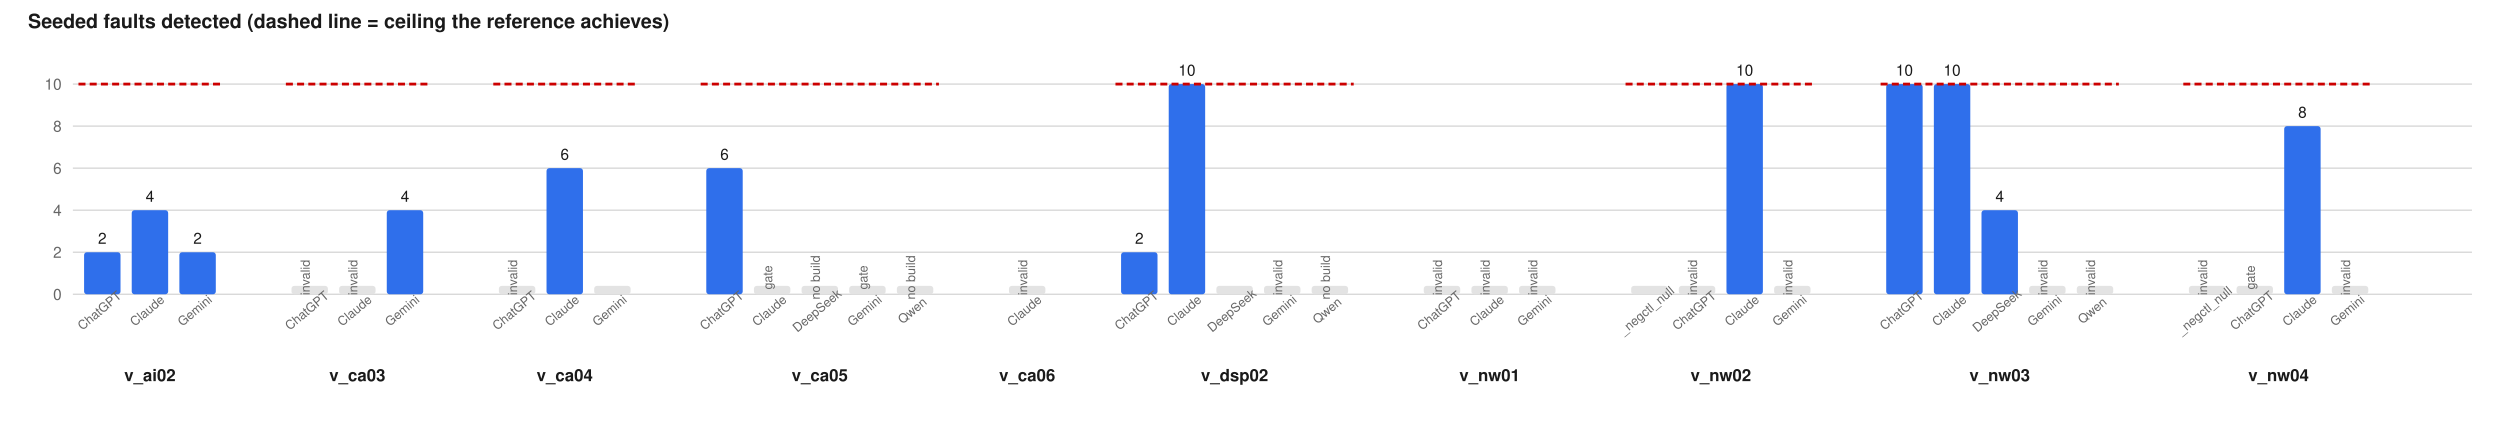
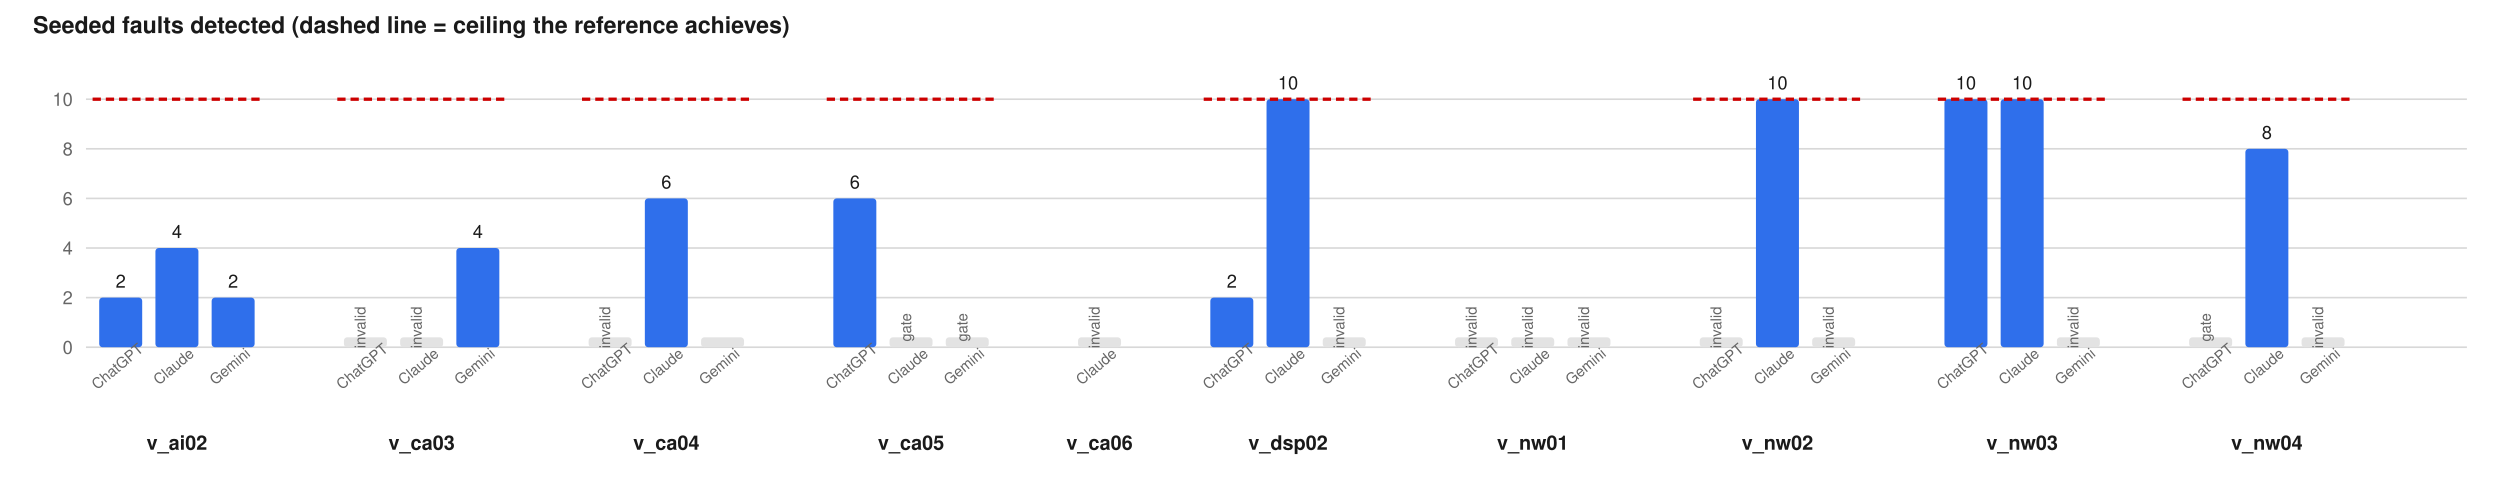
- <svg xmlns="http://www.w3.org/2000/svg" viewBox="0 0 1784 300" font-family="-apple-system,BlinkMacSystemFont,Segoe UI,Helvetica,Arial,sans-serif">
-   <rect width="1784" height="300" fill="none" />
-   <line x1="52" y1="210.0" x2="1764" y2="210.0" stroke="#d8d8d8" stroke-width="1" />
+ <svg xmlns="http://www.w3.org/2000/svg" viewBox="0 0 1512 300" font-family="-apple-system,BlinkMacSystemFont,Segoe UI,Helvetica,Arial,sans-serif">
+   <rect width="1512" height="300" fill="none" />
+   <line x1="52" y1="210.0" x2="1492" y2="210.0" stroke="#d8d8d8" stroke-width="1" />
  <text x="44" y="214.0" fill="#666" font-size="11" text-anchor="end">0</text>
-   <line x1="52" y1="180.0" x2="1764" y2="180.0" stroke="#d8d8d8" stroke-width="1" />
+   <line x1="52" y1="180.0" x2="1492" y2="180.0" stroke="#d8d8d8" stroke-width="1" />
  <text x="44" y="184.0" fill="#666" font-size="11" text-anchor="end">2</text>
-   <line x1="52" y1="150.0" x2="1764" y2="150.0" stroke="#d8d8d8" stroke-width="1" />
+   <line x1="52" y1="150.0" x2="1492" y2="150.0" stroke="#d8d8d8" stroke-width="1" />
  <text x="44" y="154.0" fill="#666" font-size="11" text-anchor="end">4</text>
-   <line x1="52" y1="120.0" x2="1764" y2="120.0" stroke="#d8d8d8" stroke-width="1" />
+   <line x1="52" y1="120.0" x2="1492" y2="120.0" stroke="#d8d8d8" stroke-width="1" />
  <text x="44" y="124.0" fill="#666" font-size="11" text-anchor="end">6</text>
-   <line x1="52" y1="90.0" x2="1764" y2="90.0" stroke="#d8d8d8" stroke-width="1" />
+   <line x1="52" y1="90.0" x2="1492" y2="90.0" stroke="#d8d8d8" stroke-width="1" />
  <text x="44" y="94.0" fill="#666" font-size="11" text-anchor="end">8</text>
-   <line x1="52" y1="60.0" x2="1764" y2="60.0" stroke="#d8d8d8" stroke-width="1" />
+   <line x1="52" y1="60.0" x2="1492" y2="60.0" stroke="#d8d8d8" stroke-width="1" />
  <text x="44" y="64.0" fill="#666" font-size="11" text-anchor="end">10</text>
  <rect x="60" y="180" width="26" height="30" rx="2" fill="#2f6feb" />
  <text x="73.0" y="174" fill="#1a1a1a" font-size="11" text-anchor="middle">2</text>
  <text x="73.0" y="224" fill="#666" font-size="9" text-anchor="middle" transform="rotate(-40 73.0 224)">ChatGPT</text>
  <rect x="94" y="150" width="26" height="60" rx="2" fill="#2f6feb" />
  <text x="107.0" y="144" fill="#1a1a1a" font-size="11" text-anchor="middle">4</text>
  <text x="107.0" y="224" fill="#666" font-size="9" text-anchor="middle" transform="rotate(-40 107.0 224)">Claude</text>
  <rect x="128" y="180" width="26" height="30" rx="2" fill="#2f6feb" />
  <text x="141.0" y="174" fill="#1a1a1a" font-size="11" text-anchor="middle">2</text>
  <text x="141.0" y="224" fill="#666" font-size="9" text-anchor="middle" transform="rotate(-40 141.0 224)">Gemini</text>
  <line x1="56" y1="60.0" x2="158" y2="60.0" stroke="#c00" stroke-width="2" stroke-dasharray="5,3" />
  <text x="107.0" y="272" fill="#1a1a1a" font-size="12" font-weight="600" text-anchor="middle">v_ai02</text>
  <rect x="208" y="204" width="26" height="6" rx="2" fill="#e3e3e3" />
  <text x="221.0" y="198" fill="#666" font-size="9" text-anchor="middle" transform="rotate(-90 221.0 198)">invalid</text>
  <text x="221.0" y="224" fill="#666" font-size="9" text-anchor="middle" transform="rotate(-40 221.0 224)">ChatGPT</text>
  <rect x="242" y="204" width="26" height="6" rx="2" fill="#e3e3e3" />
  <text x="255.0" y="198" fill="#666" font-size="9" text-anchor="middle" transform="rotate(-90 255.0 198)">invalid</text>
  <text x="255.0" y="224" fill="#666" font-size="9" text-anchor="middle" transform="rotate(-40 255.0 224)">Claude</text>
  <rect x="276" y="150" width="26" height="60" rx="2" fill="#2f6feb" />
  <text x="289.0" y="144" fill="#1a1a1a" font-size="11" text-anchor="middle">4</text>
  <text x="289.0" y="224" fill="#666" font-size="9" text-anchor="middle" transform="rotate(-40 289.0 224)">Gemini</text>
  <line x1="204" y1="60.0" x2="306" y2="60.0" stroke="#c00" stroke-width="2" stroke-dasharray="5,3" />
  <text x="255.0" y="272" fill="#1a1a1a" font-size="12" font-weight="600" text-anchor="middle">v_ca03</text>
  <rect x="356" y="204" width="26" height="6" rx="2" fill="#e3e3e3" />
  <text x="369.0" y="198" fill="#666" font-size="9" text-anchor="middle" transform="rotate(-90 369.0 198)">invalid</text>
  <text x="369.0" y="224" fill="#666" font-size="9" text-anchor="middle" transform="rotate(-40 369.0 224)">ChatGPT</text>
  <rect x="390" y="120" width="26" height="90" rx="2" fill="#2f6feb" />
  <text x="403.0" y="114" fill="#1a1a1a" font-size="11" text-anchor="middle">6</text>
  <text x="403.0" y="224" fill="#666" font-size="9" text-anchor="middle" transform="rotate(-40 403.0 224)">Claude</text>
  <rect x="424" y="204" width="26" height="6" rx="2" fill="#e3e3e3" />
  <text x="437.0" y="198" fill="#666" font-size="9" text-anchor="middle" transform="rotate(-90 437.0 198)" />
  <text x="437.0" y="224" fill="#666" font-size="9" text-anchor="middle" transform="rotate(-40 437.0 224)">Gemini</text>
  <line x1="352" y1="60.0" x2="454" y2="60.0" stroke="#c00" stroke-width="2" stroke-dasharray="5,3" />
  <text x="403.0" y="272" fill="#1a1a1a" font-size="12" font-weight="600" text-anchor="middle">v_ca04</text>
  <rect x="504" y="120" width="26" height="90" rx="2" fill="#2f6feb" />
  <text x="517.0" y="114" fill="#1a1a1a" font-size="11" text-anchor="middle">6</text>
  <text x="517.0" y="224" fill="#666" font-size="9" text-anchor="middle" transform="rotate(-40 517.0 224)">ChatGPT</text>
  <rect x="538" y="204" width="26" height="6" rx="2" fill="#e3e3e3" />
  <text x="551.0" y="198" fill="#666" font-size="9" text-anchor="middle" transform="rotate(-90 551.0 198)">gate</text>
  <text x="551.0" y="224" fill="#666" font-size="9" text-anchor="middle" transform="rotate(-40 551.0 224)">Claude</text>
  <rect x="572" y="204" width="26" height="6" rx="2" fill="#e3e3e3" />
-   <text x="585.0" y="198" fill="#666" font-size="9" text-anchor="middle" transform="rotate(-90 585.0 198)">no build</text>
-   <text x="585.0" y="224" fill="#666" font-size="9" text-anchor="middle" transform="rotate(-40 585.0 224)">DeepSeek</text>
-   <rect x="606" y="204" width="26" height="6" rx="2" fill="#e3e3e3" />
-   <text x="619.0" y="198" fill="#666" font-size="9" text-anchor="middle" transform="rotate(-90 619.0 198)">gate</text>
-   <text x="619.0" y="224" fill="#666" font-size="9" text-anchor="middle" transform="rotate(-40 619.0 224)">Gemini</text>
-   <rect x="640" y="204" width="26" height="6" rx="2" fill="#e3e3e3" />
-   <text x="653.0" y="198" fill="#666" font-size="9" text-anchor="middle" transform="rotate(-90 653.0 198)">no build</text>
-   <text x="653.0" y="224" fill="#666" font-size="9" text-anchor="middle" transform="rotate(-40 653.0 224)">Qwen</text>
-   <line x1="500" y1="60.0" x2="670" y2="60.0" stroke="#c00" stroke-width="2" stroke-dasharray="5,3" />
-   <text x="585.0" y="272" fill="#1a1a1a" font-size="12" font-weight="600" text-anchor="middle">v_ca05</text>
-   <rect x="720" y="204" width="26" height="6" rx="2" fill="#e3e3e3" />
-   <text x="733.0" y="198" fill="#666" font-size="9" text-anchor="middle" transform="rotate(-90 733.0 198)">invalid</text>
-   <text x="733.0" y="224" fill="#666" font-size="9" text-anchor="middle" transform="rotate(-40 733.0 224)">Claude</text>
-   <text x="733.0" y="272" fill="#1a1a1a" font-size="12" font-weight="600" text-anchor="middle">v_ca06</text>
-   <rect x="800" y="180" width="26" height="30" rx="2" fill="#2f6feb" />
-   <text x="813.0" y="174" fill="#1a1a1a" font-size="11" text-anchor="middle">2</text>
-   <text x="813.0" y="224" fill="#666" font-size="9" text-anchor="middle" transform="rotate(-40 813.0 224)">ChatGPT</text>
-   <rect x="834" y="60" width="26" height="150" rx="2" fill="#2f6feb" />
-   <text x="847.0" y="54" fill="#1a1a1a" font-size="11" text-anchor="middle">10</text>
-   <text x="847.0" y="224" fill="#666" font-size="9" text-anchor="middle" transform="rotate(-40 847.0 224)">Claude</text>
-   <rect x="868" y="204" width="26" height="6" rx="2" fill="#e3e3e3" />
-   <text x="881.0" y="198" fill="#666" font-size="9" text-anchor="middle" transform="rotate(-90 881.0 198)" />
-   <text x="881.0" y="224" fill="#666" font-size="9" text-anchor="middle" transform="rotate(-40 881.0 224)">DeepSeek</text>
-   <rect x="902" y="204" width="26" height="6" rx="2" fill="#e3e3e3" />
-   <text x="915.0" y="198" fill="#666" font-size="9" text-anchor="middle" transform="rotate(-90 915.0 198)">invalid</text>
-   <text x="915.0" y="224" fill="#666" font-size="9" text-anchor="middle" transform="rotate(-40 915.0 224)">Gemini</text>
-   <rect x="936" y="204" width="26" height="6" rx="2" fill="#e3e3e3" />
-   <text x="949.0" y="198" fill="#666" font-size="9" text-anchor="middle" transform="rotate(-90 949.0 198)">no build</text>
-   <text x="949.0" y="224" fill="#666" font-size="9" text-anchor="middle" transform="rotate(-40 949.0 224)">Qwen</text>
-   <line x1="796" y1="60.0" x2="966" y2="60.0" stroke="#c00" stroke-width="2" stroke-dasharray="5,3" />
-   <text x="881.0" y="272" fill="#1a1a1a" font-size="12" font-weight="600" text-anchor="middle">v_dsp02</text>
-   <rect x="1016" y="204" width="26" height="6" rx="2" fill="#e3e3e3" />
-   <text x="1029.0" y="198" fill="#666" font-size="9" text-anchor="middle" transform="rotate(-90 1029.0 198)">invalid</text>
-   <text x="1029.0" y="224" fill="#666" font-size="9" text-anchor="middle" transform="rotate(-40 1029.0 224)">ChatGPT</text>
-   <rect x="1050" y="204" width="26" height="6" rx="2" fill="#e3e3e3" />
-   <text x="1063.0" y="198" fill="#666" font-size="9" text-anchor="middle" transform="rotate(-90 1063.0 198)">invalid</text>
-   <text x="1063.0" y="224" fill="#666" font-size="9" text-anchor="middle" transform="rotate(-40 1063.0 224)">Claude</text>
-   <rect x="1084" y="204" width="26" height="6" rx="2" fill="#e3e3e3" />
-   <text x="1097.0" y="198" fill="#666" font-size="9" text-anchor="middle" transform="rotate(-90 1097.0 198)">invalid</text>
-   <text x="1097.0" y="224" fill="#666" font-size="9" text-anchor="middle" transform="rotate(-40 1097.0 224)">Gemini</text>
-   <text x="1063.0" y="272" fill="#1a1a1a" font-size="12" font-weight="600" text-anchor="middle">v_nw01</text>
-   <rect x="1164" y="204" width="26" height="6" rx="2" fill="#e3e3e3" />
-   <text x="1177.0" y="198" fill="#666" font-size="9" text-anchor="middle" transform="rotate(-90 1177.0 198)" />
-   <text x="1177.0" y="224" fill="#666" font-size="9" text-anchor="middle" transform="rotate(-40 1177.0 224)">_negctl_null</text>
-   <rect x="1198" y="204" width="26" height="6" rx="2" fill="#e3e3e3" />
-   <text x="1211.0" y="198" fill="#666" font-size="9" text-anchor="middle" transform="rotate(-90 1211.0 198)">invalid</text>
-   <text x="1211.0" y="224" fill="#666" font-size="9" text-anchor="middle" transform="rotate(-40 1211.0 224)">ChatGPT</text>
-   <rect x="1232" y="60" width="26" height="150" rx="2" fill="#2f6feb" />
-   <text x="1245.0" y="54" fill="#1a1a1a" font-size="11" text-anchor="middle">10</text>
-   <text x="1245.0" y="224" fill="#666" font-size="9" text-anchor="middle" transform="rotate(-40 1245.0 224)">Claude</text>
-   <rect x="1266" y="204" width="26" height="6" rx="2" fill="#e3e3e3" />
-   <text x="1279.0" y="198" fill="#666" font-size="9" text-anchor="middle" transform="rotate(-90 1279.0 198)">invalid</text>
-   <text x="1279.0" y="224" fill="#666" font-size="9" text-anchor="middle" transform="rotate(-40 1279.0 224)">Gemini</text>
-   <line x1="1160" y1="60.0" x2="1296" y2="60.0" stroke="#c00" stroke-width="2" stroke-dasharray="5,3" />
-   <text x="1228.0" y="272" fill="#1a1a1a" font-size="12" font-weight="600" text-anchor="middle">v_nw02</text>
-   <rect x="1346" y="60" width="26" height="150" rx="2" fill="#2f6feb" />
-   <text x="1359.0" y="54" fill="#1a1a1a" font-size="11" text-anchor="middle">10</text>
-   <text x="1359.0" y="224" fill="#666" font-size="9" text-anchor="middle" transform="rotate(-40 1359.0 224)">ChatGPT</text>
-   <rect x="1380" y="60" width="26" height="150" rx="2" fill="#2f6feb" />
-   <text x="1393.0" y="54" fill="#1a1a1a" font-size="11" text-anchor="middle">10</text>
-   <text x="1393.0" y="224" fill="#666" font-size="9" text-anchor="middle" transform="rotate(-40 1393.0 224)">Claude</text>
-   <rect x="1414" y="150" width="26" height="60" rx="2" fill="#2f6feb" />
-   <text x="1427.0" y="144" fill="#1a1a1a" font-size="11" text-anchor="middle">4</text>
-   <text x="1427.0" y="224" fill="#666" font-size="9" text-anchor="middle" transform="rotate(-40 1427.0 224)">DeepSeek</text>
-   <rect x="1448" y="204" width="26" height="6" rx="2" fill="#e3e3e3" />
-   <text x="1461.0" y="198" fill="#666" font-size="9" text-anchor="middle" transform="rotate(-90 1461.0 198)">invalid</text>
-   <text x="1461.0" y="224" fill="#666" font-size="9" text-anchor="middle" transform="rotate(-40 1461.0 224)">Gemini</text>
-   <rect x="1482" y="204" width="26" height="6" rx="2" fill="#e3e3e3" />
-   <text x="1495.0" y="198" fill="#666" font-size="9" text-anchor="middle" transform="rotate(-90 1495.0 198)">invalid</text>
-   <text x="1495.0" y="224" fill="#666" font-size="9" text-anchor="middle" transform="rotate(-40 1495.0 224)">Qwen</text>
-   <line x1="1342" y1="60.0" x2="1512" y2="60.0" stroke="#c00" stroke-width="2" stroke-dasharray="5,3" />
-   <text x="1427.0" y="272" fill="#1a1a1a" font-size="12" font-weight="600" text-anchor="middle">v_nw03</text>
-   <rect x="1562" y="204" width="26" height="6" rx="2" fill="#e3e3e3" />
-   <text x="1575.0" y="198" fill="#666" font-size="9" text-anchor="middle" transform="rotate(-90 1575.0 198)">invalid</text>
-   <text x="1575.0" y="224" fill="#666" font-size="9" text-anchor="middle" transform="rotate(-40 1575.0 224)">_negctl_null</text>
-   <rect x="1596" y="204" width="26" height="6" rx="2" fill="#e3e3e3" />
-   <text x="1609.0" y="198" fill="#666" font-size="9" text-anchor="middle" transform="rotate(-90 1609.0 198)">gate</text>
-   <text x="1609.0" y="224" fill="#666" font-size="9" text-anchor="middle" transform="rotate(-40 1609.0 224)">ChatGPT</text>
-   <rect x="1630" y="90" width="26" height="120" rx="2" fill="#2f6feb" />
-   <text x="1643.0" y="84" fill="#1a1a1a" font-size="11" text-anchor="middle">8</text>
-   <text x="1643.0" y="224" fill="#666" font-size="9" text-anchor="middle" transform="rotate(-40 1643.0 224)">Claude</text>
-   <rect x="1664" y="204" width="26" height="6" rx="2" fill="#e3e3e3" />
-   <text x="1677.0" y="198" fill="#666" font-size="9" text-anchor="middle" transform="rotate(-90 1677.0 198)">invalid</text>
-   <text x="1677.0" y="224" fill="#666" font-size="9" text-anchor="middle" transform="rotate(-40 1677.0 224)">Gemini</text>
-   <line x1="1558" y1="60.0" x2="1694" y2="60.0" stroke="#c00" stroke-width="2" stroke-dasharray="5,3" />
-   <text x="1626.0" y="272" fill="#1a1a1a" font-size="12" font-weight="600" text-anchor="middle">v_nw04</text>
+   <text x="585.0" y="198" fill="#666" font-size="9" text-anchor="middle" transform="rotate(-90 585.0 198)">gate</text>
+   <text x="585.0" y="224" fill="#666" font-size="9" text-anchor="middle" transform="rotate(-40 585.0 224)">Gemini</text>
+   <line x1="500" y1="60.0" x2="602" y2="60.0" stroke="#c00" stroke-width="2" stroke-dasharray="5,3" />
+   <text x="551.0" y="272" fill="#1a1a1a" font-size="12" font-weight="600" text-anchor="middle">v_ca05</text>
+   <rect x="652" y="204" width="26" height="6" rx="2" fill="#e3e3e3" />
+   <text x="665.0" y="198" fill="#666" font-size="9" text-anchor="middle" transform="rotate(-90 665.0 198)">invalid</text>
+   <text x="665.0" y="224" fill="#666" font-size="9" text-anchor="middle" transform="rotate(-40 665.0 224)">Claude</text>
+   <text x="665.0" y="272" fill="#1a1a1a" font-size="12" font-weight="600" text-anchor="middle">v_ca06</text>
+   <rect x="732" y="180" width="26" height="30" rx="2" fill="#2f6feb" />
+   <text x="745.0" y="174" fill="#1a1a1a" font-size="11" text-anchor="middle">2</text>
+   <text x="745.0" y="224" fill="#666" font-size="9" text-anchor="middle" transform="rotate(-40 745.0 224)">ChatGPT</text>
+   <rect x="766" y="60" width="26" height="150" rx="2" fill="#2f6feb" />
+   <text x="779.0" y="54" fill="#1a1a1a" font-size="11" text-anchor="middle">10</text>
+   <text x="779.0" y="224" fill="#666" font-size="9" text-anchor="middle" transform="rotate(-40 779.0 224)">Claude</text>
+   <rect x="800" y="204" width="26" height="6" rx="2" fill="#e3e3e3" />
+   <text x="813.0" y="198" fill="#666" font-size="9" text-anchor="middle" transform="rotate(-90 813.0 198)">invalid</text>
+   <text x="813.0" y="224" fill="#666" font-size="9" text-anchor="middle" transform="rotate(-40 813.0 224)">Gemini</text>
+   <line x1="728" y1="60.0" x2="830" y2="60.0" stroke="#c00" stroke-width="2" stroke-dasharray="5,3" />
+   <text x="779.0" y="272" fill="#1a1a1a" font-size="12" font-weight="600" text-anchor="middle">v_dsp02</text>
+   <rect x="880" y="204" width="26" height="6" rx="2" fill="#e3e3e3" />
+   <text x="893.0" y="198" fill="#666" font-size="9" text-anchor="middle" transform="rotate(-90 893.0 198)">invalid</text>
+   <text x="893.0" y="224" fill="#666" font-size="9" text-anchor="middle" transform="rotate(-40 893.0 224)">ChatGPT</text>
+   <rect x="914" y="204" width="26" height="6" rx="2" fill="#e3e3e3" />
+   <text x="927.0" y="198" fill="#666" font-size="9" text-anchor="middle" transform="rotate(-90 927.0 198)">invalid</text>
+   <text x="927.0" y="224" fill="#666" font-size="9" text-anchor="middle" transform="rotate(-40 927.0 224)">Claude</text>
+   <rect x="948" y="204" width="26" height="6" rx="2" fill="#e3e3e3" />
+   <text x="961.0" y="198" fill="#666" font-size="9" text-anchor="middle" transform="rotate(-90 961.0 198)">invalid</text>
+   <text x="961.0" y="224" fill="#666" font-size="9" text-anchor="middle" transform="rotate(-40 961.0 224)">Gemini</text>
+   <text x="927.0" y="272" fill="#1a1a1a" font-size="12" font-weight="600" text-anchor="middle">v_nw01</text>
+   <rect x="1028" y="204" width="26" height="6" rx="2" fill="#e3e3e3" />
+   <text x="1041.0" y="198" fill="#666" font-size="9" text-anchor="middle" transform="rotate(-90 1041.0 198)">invalid</text>
+   <text x="1041.0" y="224" fill="#666" font-size="9" text-anchor="middle" transform="rotate(-40 1041.0 224)">ChatGPT</text>
+   <rect x="1062" y="60" width="26" height="150" rx="2" fill="#2f6feb" />
+   <text x="1075.0" y="54" fill="#1a1a1a" font-size="11" text-anchor="middle">10</text>
+   <text x="1075.0" y="224" fill="#666" font-size="9" text-anchor="middle" transform="rotate(-40 1075.0 224)">Claude</text>
+   <rect x="1096" y="204" width="26" height="6" rx="2" fill="#e3e3e3" />
+   <text x="1109.0" y="198" fill="#666" font-size="9" text-anchor="middle" transform="rotate(-90 1109.0 198)">invalid</text>
+   <text x="1109.0" y="224" fill="#666" font-size="9" text-anchor="middle" transform="rotate(-40 1109.0 224)">Gemini</text>
+   <line x1="1024" y1="60.0" x2="1126" y2="60.0" stroke="#c00" stroke-width="2" stroke-dasharray="5,3" />
+   <text x="1075.0" y="272" fill="#1a1a1a" font-size="12" font-weight="600" text-anchor="middle">v_nw02</text>
+   <rect x="1176" y="60" width="26" height="150" rx="2" fill="#2f6feb" />
+   <text x="1189.0" y="54" fill="#1a1a1a" font-size="11" text-anchor="middle">10</text>
+   <text x="1189.0" y="224" fill="#666" font-size="9" text-anchor="middle" transform="rotate(-40 1189.0 224)">ChatGPT</text>
+   <rect x="1210" y="60" width="26" height="150" rx="2" fill="#2f6feb" />
+   <text x="1223.0" y="54" fill="#1a1a1a" font-size="11" text-anchor="middle">10</text>
+   <text x="1223.0" y="224" fill="#666" font-size="9" text-anchor="middle" transform="rotate(-40 1223.0 224)">Claude</text>
+   <rect x="1244" y="204" width="26" height="6" rx="2" fill="#e3e3e3" />
+   <text x="1257.0" y="198" fill="#666" font-size="9" text-anchor="middle" transform="rotate(-90 1257.0 198)">invalid</text>
+   <text x="1257.0" y="224" fill="#666" font-size="9" text-anchor="middle" transform="rotate(-40 1257.0 224)">Gemini</text>
+   <line x1="1172" y1="60.0" x2="1274" y2="60.0" stroke="#c00" stroke-width="2" stroke-dasharray="5,3" />
+   <text x="1223.0" y="272" fill="#1a1a1a" font-size="12" font-weight="600" text-anchor="middle">v_nw03</text>
+   <rect x="1324" y="204" width="26" height="6" rx="2" fill="#e3e3e3" />
+   <text x="1337.0" y="198" fill="#666" font-size="9" text-anchor="middle" transform="rotate(-90 1337.0 198)">gate</text>
+   <text x="1337.0" y="224" fill="#666" font-size="9" text-anchor="middle" transform="rotate(-40 1337.0 224)">ChatGPT</text>
+   <rect x="1358" y="90" width="26" height="120" rx="2" fill="#2f6feb" />
+   <text x="1371.0" y="84" fill="#1a1a1a" font-size="11" text-anchor="middle">8</text>
+   <text x="1371.0" y="224" fill="#666" font-size="9" text-anchor="middle" transform="rotate(-40 1371.0 224)">Claude</text>
+   <rect x="1392" y="204" width="26" height="6" rx="2" fill="#e3e3e3" />
+   <text x="1405.0" y="198" fill="#666" font-size="9" text-anchor="middle" transform="rotate(-90 1405.0 198)">invalid</text>
+   <text x="1405.0" y="224" fill="#666" font-size="9" text-anchor="middle" transform="rotate(-40 1405.0 224)">Gemini</text>
+   <line x1="1320" y1="60.0" x2="1422" y2="60.0" stroke="#c00" stroke-width="2" stroke-dasharray="5,3" />
+   <text x="1371.0" y="272" fill="#1a1a1a" font-size="12" font-weight="600" text-anchor="middle">v_nw04</text>
  <text x="20" y="20" fill="#1a1a1a" font-size="14" font-weight="600">Seeded faults detected (dashed line = ceiling the reference achieves)</text>
</svg>
